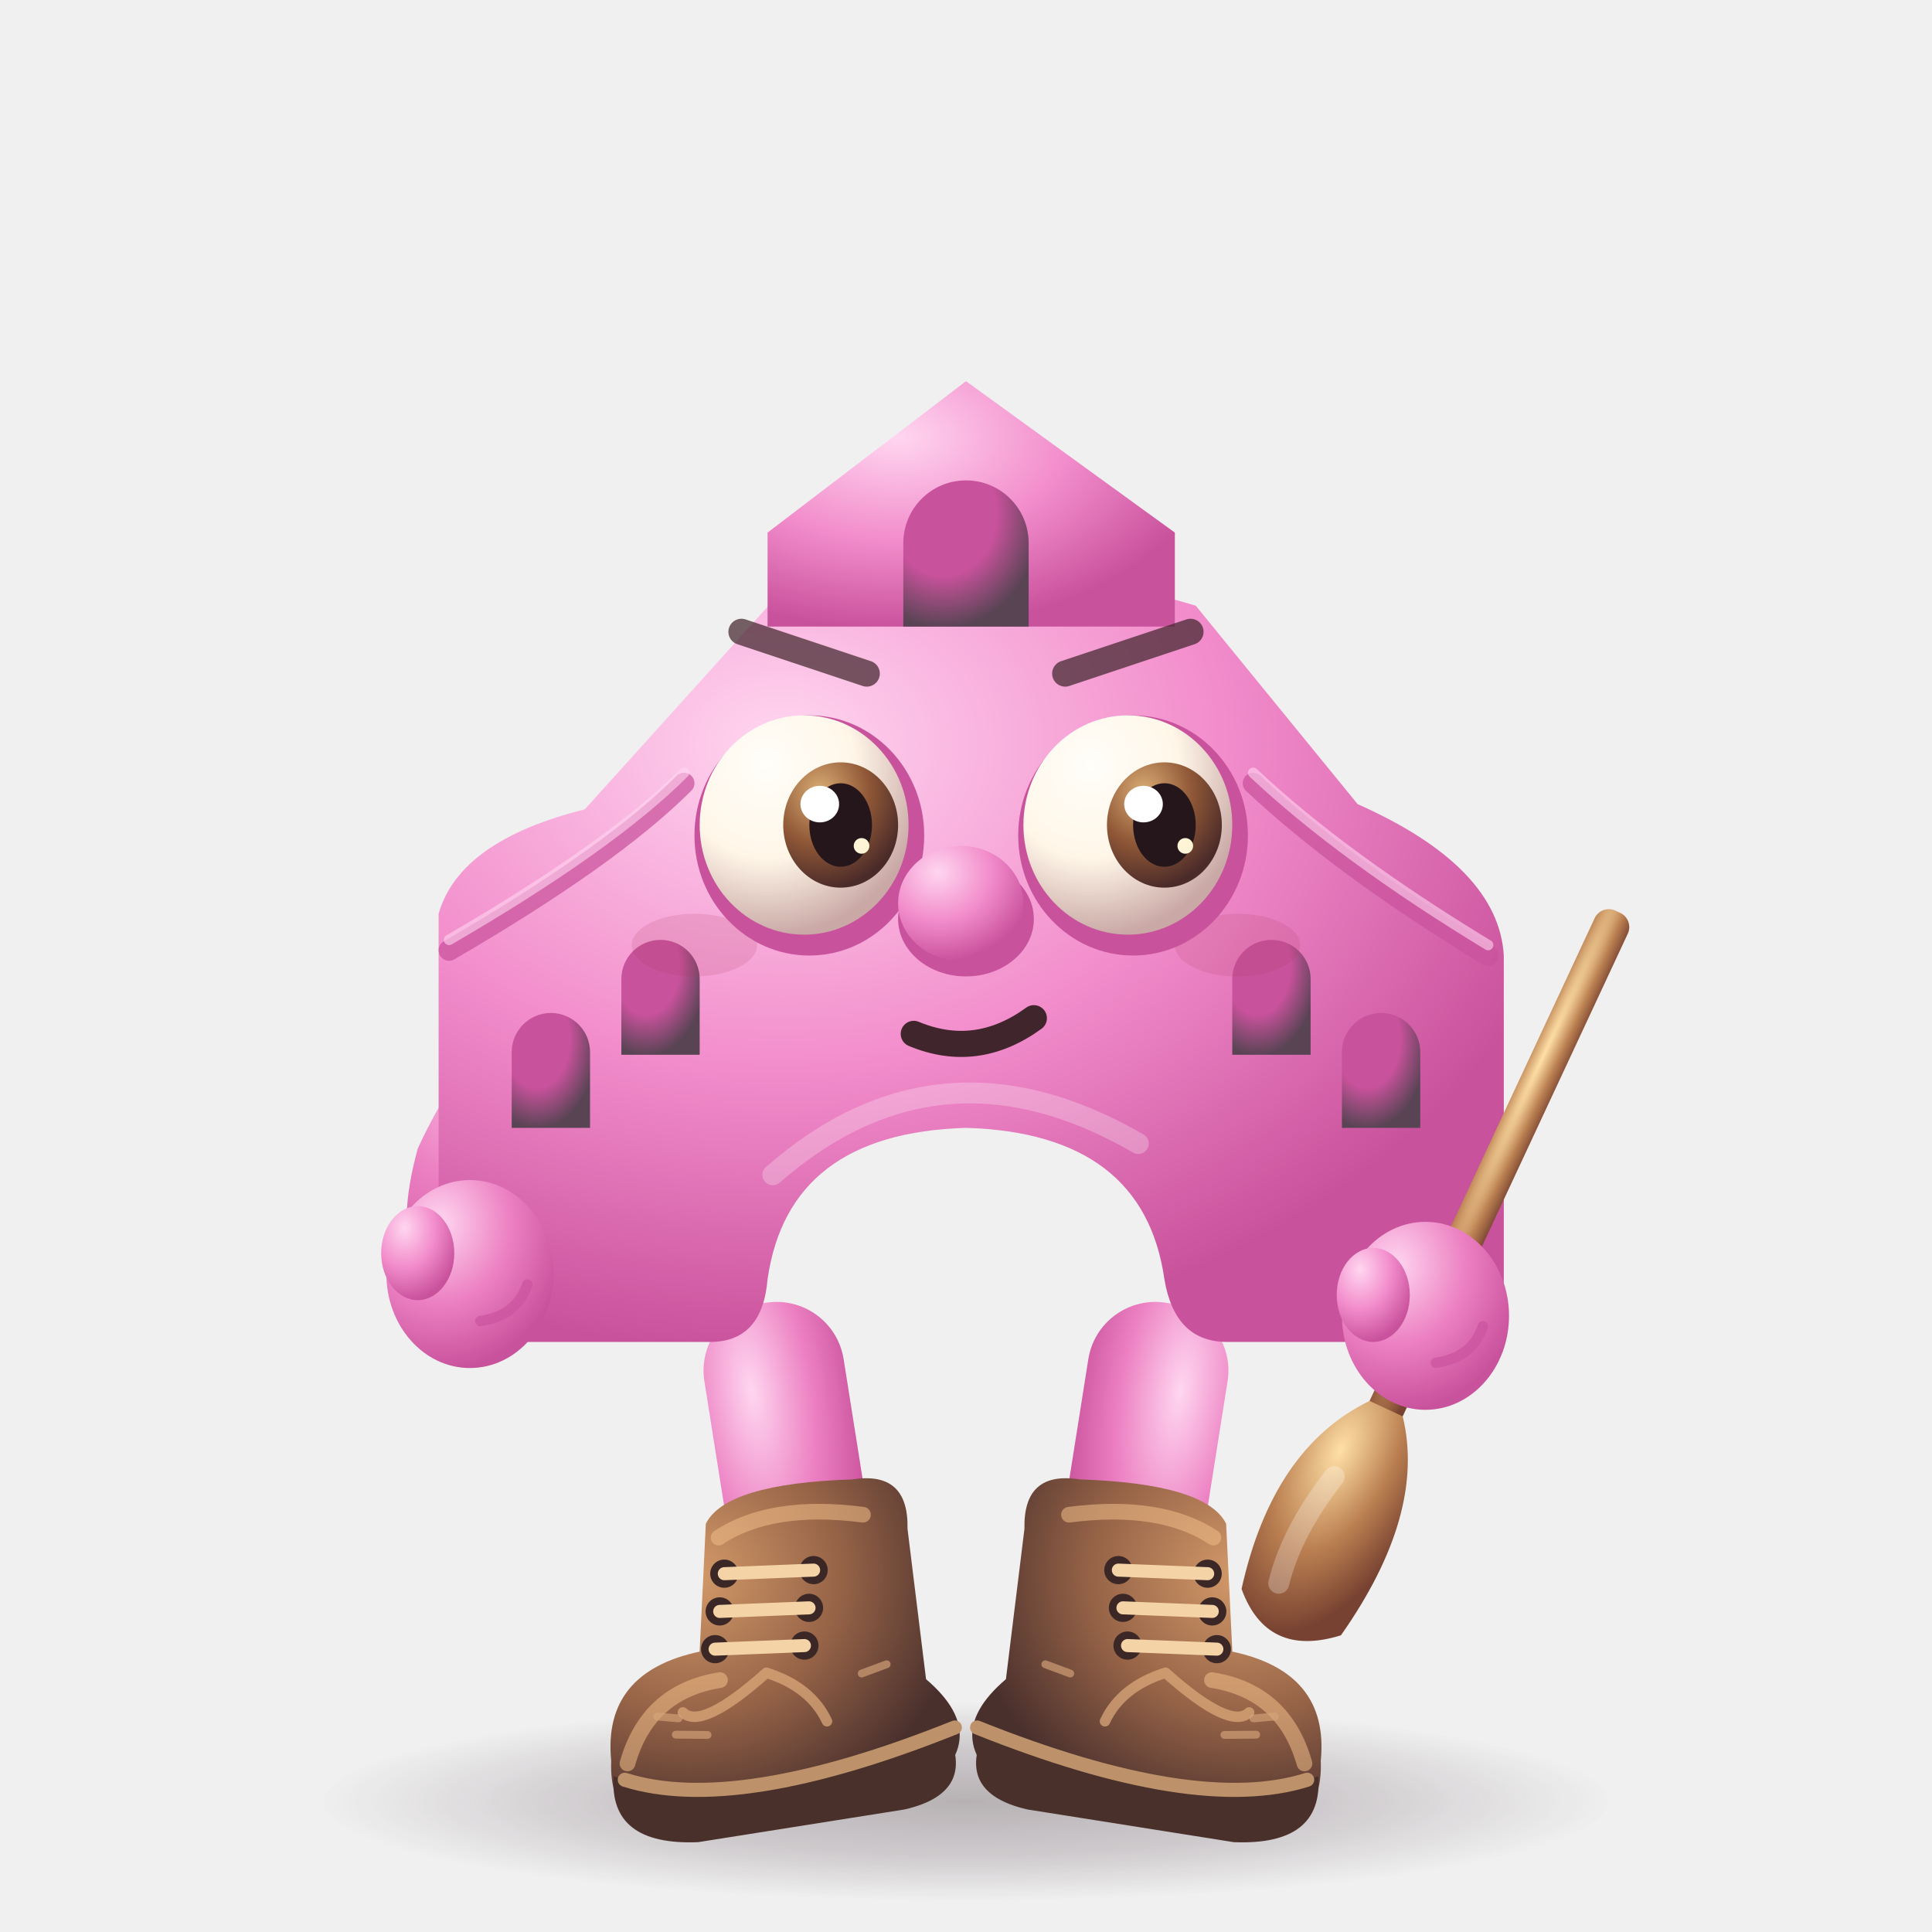
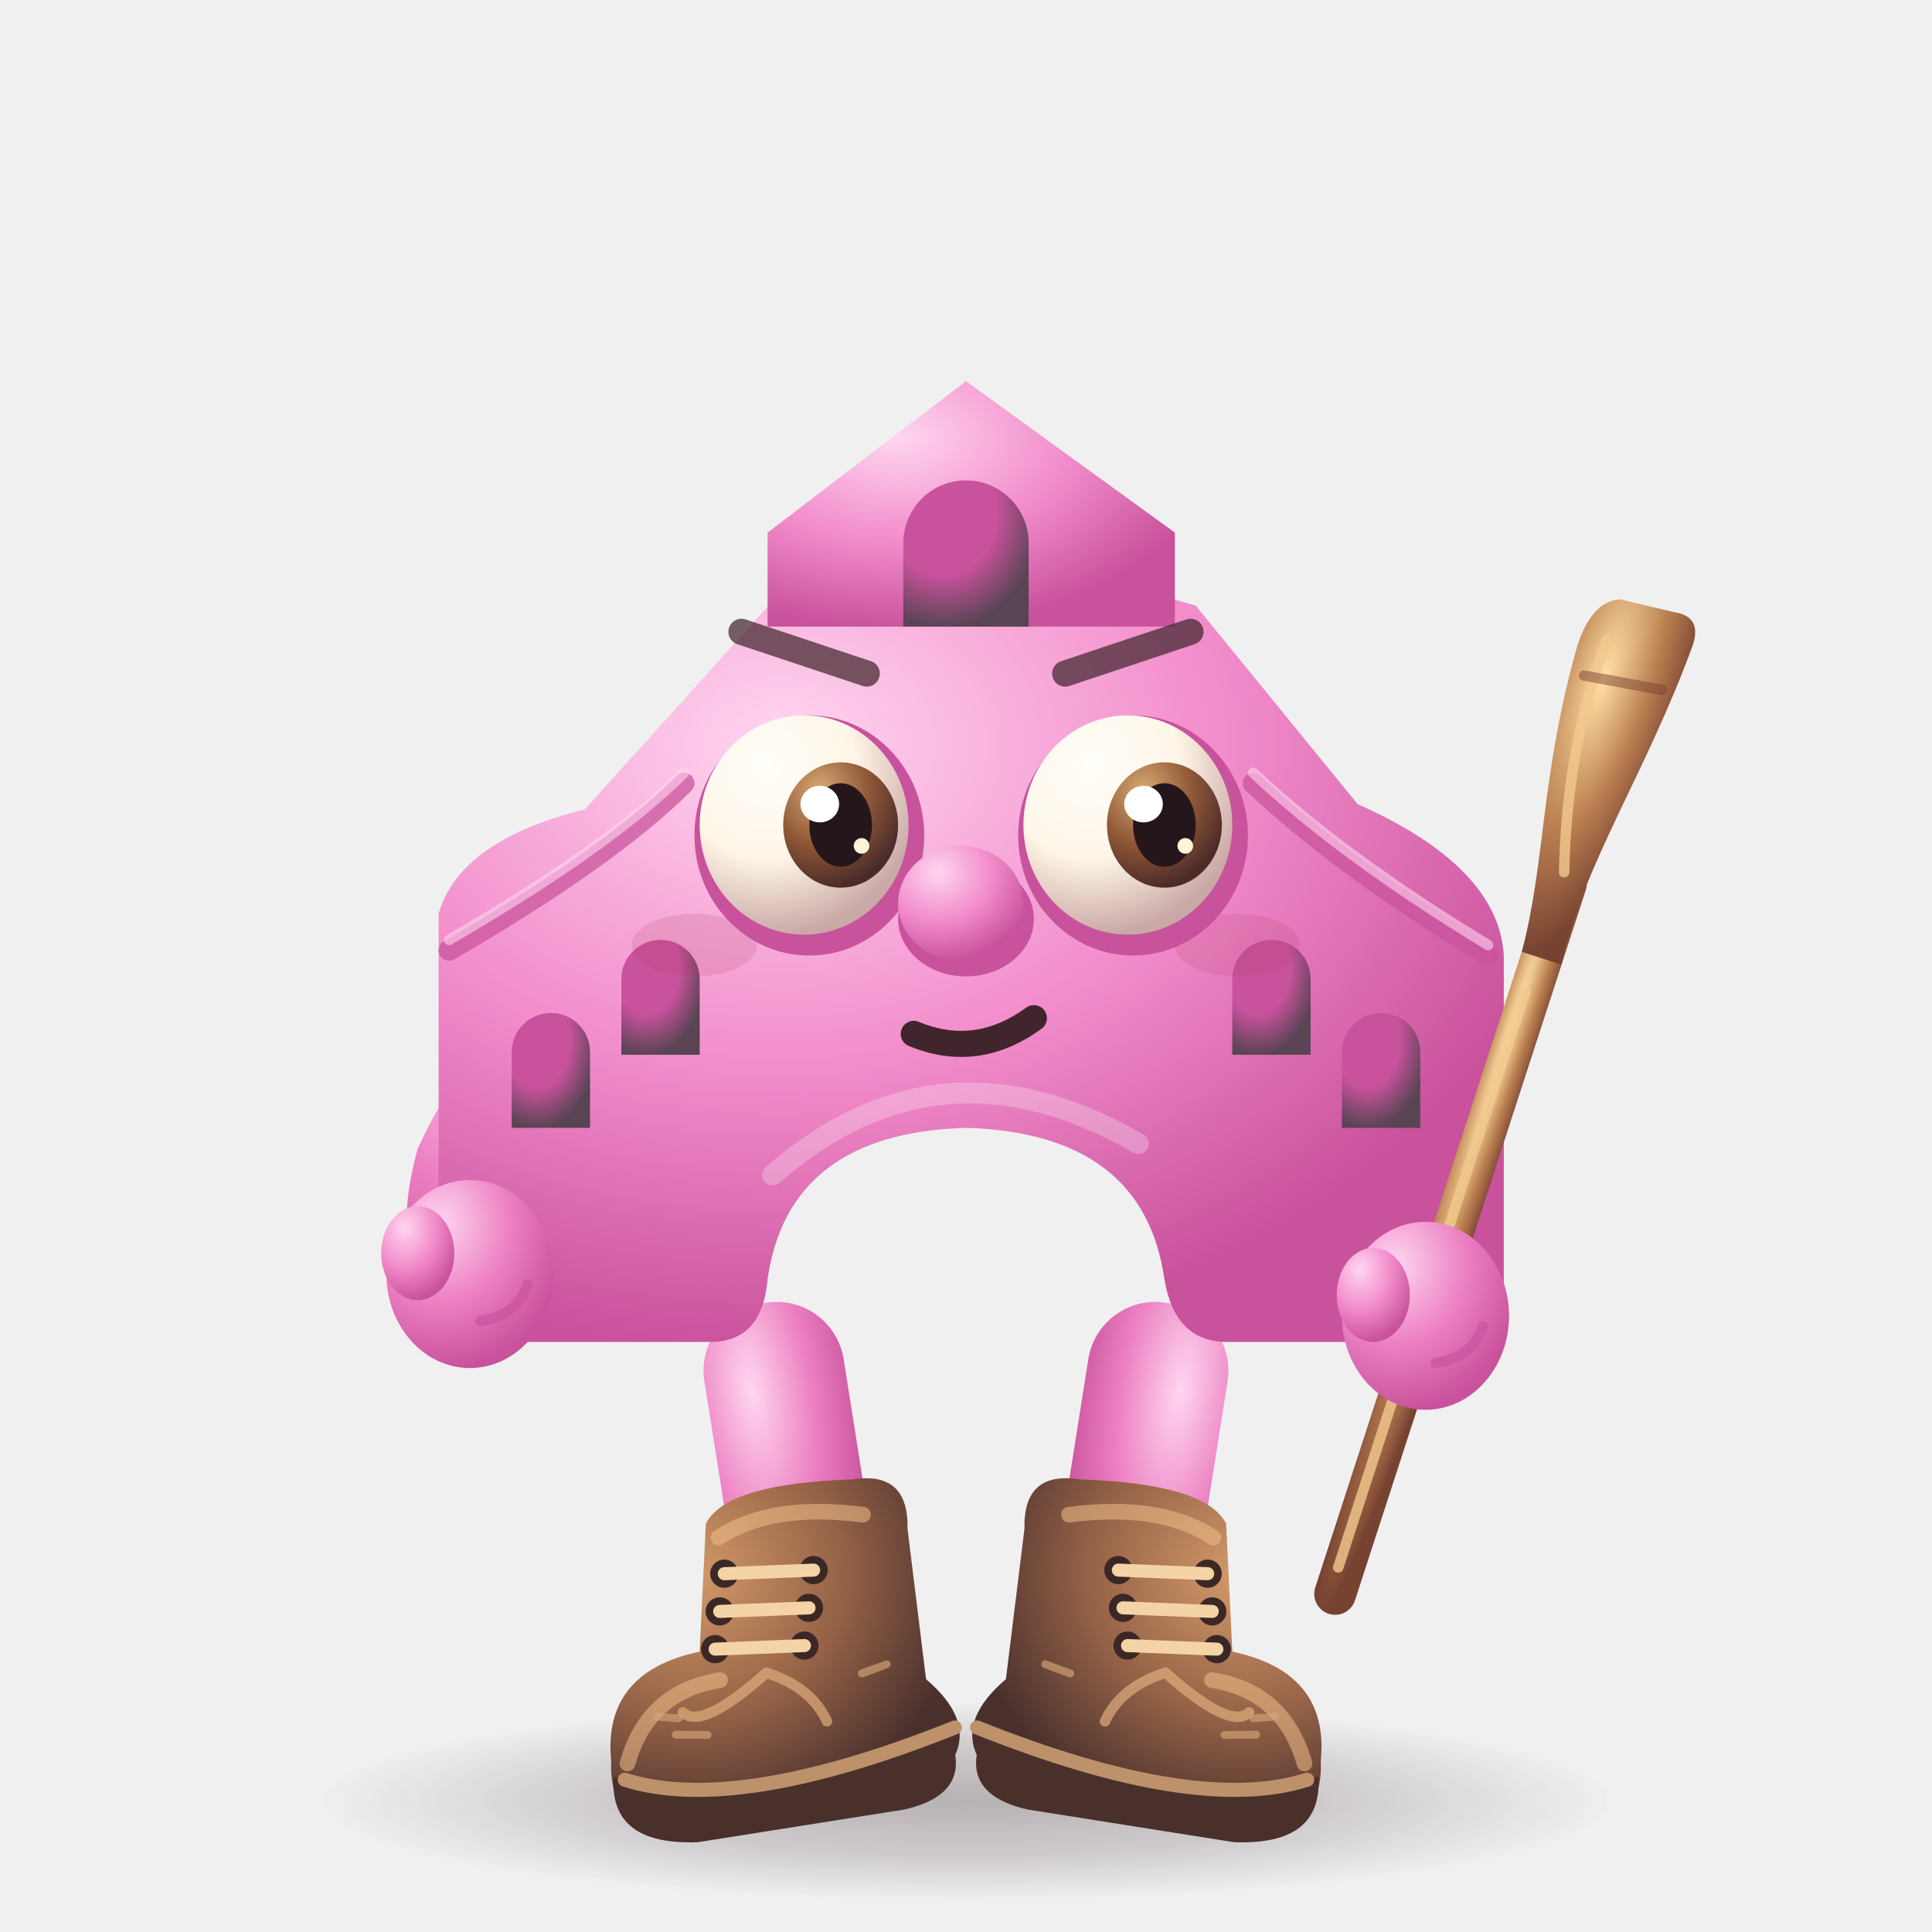
<svg xmlns="http://www.w3.org/2000/svg" viewBox="0 0 64 64" width="160" height="160" role="img" aria-label="Venice, Channels, running">
  <defs>
    <radialGradient id="sm-venice-clay" cx="32%" cy="23%" r="78%">
      <stop offset="0" stop-color="#FFD6F0" />
      <stop offset="0.54" stop-color="#F28CCB" />
      <stop offset="1" stop-color="#C9529C" />
    </radialGradient>
    <radialGradient id="sm-venice-arm" cx="32%" cy="23%" r="78%">
      <stop offset="0" stop-color="#FFD6F0" />
      <stop offset="0.54" stop-color="#EC80C2" />
      <stop offset="1" stop-color="#C9529C" />
    </radialGradient>
    <radialGradient id="sm-venice-recess" cx="32%" cy="23%" r="78%">
      <stop offset="0" stop-color="#C9529C" />
      <stop offset="0.54" stop-color="#C9529C" />
      <stop offset="1" stop-color="#594454" />
    </radialGradient>
    <radialGradient id="sm-venice-boot" cx="32%" cy="23%" r="78%">
      <stop offset="0" stop-color="#d39a69" />
      <stop offset="0.54" stop-color="#966347" />
      <stop offset="1" stop-color="#4a302d" />
    </radialGradient>
    <radialGradient id="sm-venice-wood" cx="32%" cy="23%" r="78%">
      <stop offset="0" stop-color="#ffe0a6" />
      <stop offset="0.54" stop-color="#bb8051" />
      <stop offset="1" stop-color="#774231" />
    </radialGradient>
    <radialGradient id="sm-venice-gold" cx="32%" cy="23%" r="78%">
      <stop offset="0" stop-color="#fff5bb" />
      <stop offset="0.54" stop-color="#ebba54" />
      <stop offset="1" stop-color="#aa612e" />
    </radialGradient>
    <radialGradient id="sm-venice-red" cx="32%" cy="23%" r="78%">
      <stop offset="0" stop-color="#ffb3a4" />
      <stop offset="0.54" stop-color="#e47065" />
      <stop offset="1" stop-color="#a53247" />
    </radialGradient>
    <radialGradient id="sm-venice-white" cx="32%" cy="23%" r="78%">
      <stop offset="0" stop-color="#fffef9" />
      <stop offset="0.54" stop-color="#fff6e8" />
      <stop offset="1" stop-color="#c9a8a5" />
    </radialGradient>
    <radialGradient id="sm-venice-iris" cx="32%" cy="23%" r="78%">
      <stop offset="0" stop-color="#d9ab73" />
      <stop offset="0.54" stop-color="#905837" />
      <stop offset="1" stop-color="#4b2b29" />
    </radialGradient>
    <radialGradient id="sm-venice-floor">
      <stop stop-color="#38252e" stop-opacity=".31" />
      <stop offset=".55" stop-color="#483442" stop-opacity=".2" />
      <stop offset="1" stop-color="#483442" stop-opacity="0" />
    </radialGradient>
  </defs>
  <g transform="scale(0.17297) translate(35 0)">
    <ellipse cx="150" cy="345" rx="123" ry="19" fill="url(#sm-venice-floor)" />
    <g transform="translate(119 302) rotate(-9) scale(1 1)">
      <rect x="-13" y="-53" width="27" height="71" rx="13" fill="url(#sm-venice-arm)" />
      <path d="M-17-13Q-12-20 12-17Q23-17 21-6L20 23Q32 37 14 45H-27Q-45 44-42 29Q-41 12-22 11Z" fill="url(#sm-venice-boot)" />
      <path d="M-42 32Q-24 42 22 32Q27 46 12 47H-28Q-45 45-42 32Z" fill="#49302b" />
      <path d="M-40 33Q-20 43 24 33" fill="none" stroke="#bd9169" stroke-width="2.7" stroke-linecap="round" stroke-linejoin="round" />
      <path d="M-39 30Q-33 17-19 17M-15-10Q-4-15 13-10" fill="none" stroke="#f1bd89" stroke-width="3" opacity="0.55" stroke-linecap="round" stroke-linejoin="round" />
      <ellipse cx="-15" cy="-3" rx="2.7" ry="2.7" fill="#3b2826" />
      <ellipse cx="2" cy="-1" rx="2.7" ry="2.7" fill="#3b2826" />
      <path d="M-15 -3l17 2" fill="none" stroke="#f4d3a6" stroke-width="2.5" stroke-linecap="round" stroke-linejoin="round" />
      <ellipse cx="-17" cy="4" rx="2.7" ry="2.7" fill="#3b2826" />
      <ellipse cx="0" cy="6" rx="2.7" ry="2.7" fill="#3b2826" />
      <path d="M-17 4l17 2" fill="none" stroke="#f4d3a6" stroke-width="2.5" stroke-linecap="round" stroke-linejoin="round" />
      <ellipse cx="-19" cy="11" rx="2.7" ry="2.7" fill="#3b2826" />
      <ellipse cx="-2" cy="13" rx="2.7" ry="2.7" fill="#3b2826" />
      <path d="M-19 11l17 2" fill="none" stroke="#f4d3a6" stroke-width="2.5" stroke-linecap="round" stroke-linejoin="round" />
      <path d="M-10 17q-14 9-17 5M-10 17q8 4 10 11" fill="none" stroke="#dfad7d" stroke-width="2" opacity="0.7" stroke-linecap="round" stroke-linejoin="round" />
      <path d="M-29 26l6 1m-9-5l4 1m36-3l5-1" fill="none" stroke="#d5a47a" stroke-width="1.5" opacity="0.65" stroke-linecap="round" stroke-linejoin="round" />
    </g>
    <g transform="translate(181 302) rotate(9) scale(-1 1)">
      <rect x="-13" y="-53" width="27" height="71" rx="13" fill="url(#sm-venice-arm)" />
      <path d="M-17-13Q-12-20 12-17Q23-17 21-6L20 23Q32 37 14 45H-27Q-45 44-42 29Q-41 12-22 11Z" fill="url(#sm-venice-boot)" />
      <path d="M-42 32Q-24 42 22 32Q27 46 12 47H-28Q-45 45-42 32Z" fill="#49302b" />
      <path d="M-40 33Q-20 43 24 33" fill="none" stroke="#bd9169" stroke-width="2.7" stroke-linecap="round" stroke-linejoin="round" />
      <path d="M-39 30Q-33 17-19 17M-15-10Q-4-15 13-10" fill="none" stroke="#f1bd89" stroke-width="3" opacity="0.55" stroke-linecap="round" stroke-linejoin="round" />
      <ellipse cx="-15" cy="-3" rx="2.7" ry="2.7" fill="#3b2826" />
      <ellipse cx="2" cy="-1" rx="2.7" ry="2.7" fill="#3b2826" />
      <path d="M-15 -3l17 2" fill="none" stroke="#f4d3a6" stroke-width="2.5" stroke-linecap="round" stroke-linejoin="round" />
      <ellipse cx="-17" cy="4" rx="2.7" ry="2.7" fill="#3b2826" />
      <ellipse cx="0" cy="6" rx="2.7" ry="2.7" fill="#3b2826" />
      <path d="M-17 4l17 2" fill="none" stroke="#f4d3a6" stroke-width="2.5" stroke-linecap="round" stroke-linejoin="round" />
      <ellipse cx="-19" cy="11" rx="2.7" ry="2.7" fill="#3b2826" />
      <ellipse cx="-2" cy="13" rx="2.7" ry="2.7" fill="#3b2826" />
      <path d="M-19 11l17 2" fill="none" stroke="#f4d3a6" stroke-width="2.5" stroke-linecap="round" stroke-linejoin="round" />
      <path d="M-10 17q-14 9-17 5M-10 17q8 4 10 11" fill="none" stroke="#dfad7d" stroke-width="2" opacity="0.7" stroke-linecap="round" stroke-linejoin="round" />
      <path d="M-29 26l6 1m-9-5l4 1m36-3l5-1" fill="none" stroke="#d5a47a" stroke-width="1.5" opacity="0.65" stroke-linecap="round" stroke-linejoin="round" />
    </g>
    <path d="M111 187Q65 176 45 220Q37 249 59 254Q76 247 76 225L110 211Z" fill="url(#sm-venice-arm)" />
    <path d="M207 183Q238 183 250 239L232 254Q219 209 204 222Z" fill="url(#sm-venice-arm)" />
    <path d="M49 244V175Q53 161 77 155L114 114Q147 102 194 116L225 154Q252 166 253 183V245Q253 257 242 257H200Q190 257 188 245Q184 217 150 216Q116 217 112 245Q111 257 101 257H61Q49 257 49 244Z" fill="url(#sm-venice-clay)" />
    <path d="M112 102L150 73L190 102V120H112Z" fill="url(#sm-venice-clay)" />
    <path d="M138 120v-16a12 12 0 0 1 24 0v16Z" fill="url(#sm-venice-recess)" />
    <path d="M51 182Q82 164 96 150M205 150Q222 166 250 183" fill="none" stroke="#C9529C" stroke-width="4" opacity="0.73" stroke-linecap="round" stroke-linejoin="round" />
    <g transform="translate(0 -2)">
      <path d="M51 182Q82 164 96 150M205 150Q222 166 250 183" fill="none" stroke="#FFD6F0" stroke-width="2" opacity="0.6" stroke-linecap="round" stroke-linejoin="round" />
    </g>
    <path d="M63 216v-14.5a7.5 7.5 0 0 1 15 0v14.5Z" fill="url(#sm-venice-recess)" />
    <path d="M84 202v-14.5a7.5 7.5 0 0 1 15 0v14.5Z" fill="url(#sm-venice-recess)" />
    <path d="M201 202v-14.5a7.5 7.5 0 0 1 15 0v14.5Z" fill="url(#sm-venice-recess)" />
    <path d="M222 216v-14.5a7.5 7.5 0 0 1 15 0v14.5Z" fill="url(#sm-venice-recess)" />
    <path d="M113 225Q145 197 183 219" fill="none" stroke="white" stroke-width="4" opacity="0.26" stroke-linecap="round" stroke-linejoin="round" />
    <ellipse cx="55" cy="244" rx="16" ry="18" fill="url(#sm-venice-arm)" />
    <ellipse cx="45" cy="240" rx="7" ry="9" fill="url(#sm-venice-clay)" />
    <path d="M57 253q7 -1 9 -7" fill="none" stroke="#C9529C" stroke-width="2" opacity="0.65" stroke-linecap="round" stroke-linejoin="round" />
    <g transform="translate(150 158)">
      <ellipse cx="-52" cy="23" rx="12" ry="6" fill="#a63655" opacity=".15" />
      <ellipse cx="52" cy="23" rx="12" ry="6" fill="#a63655" opacity=".15" />
      <g>
        <g transform="translate(-31 0)">
          <path d="M-12 -37L12 -29" fill="none" stroke="#41252C" stroke-width="5" opacity="0.72" stroke-linecap="round" stroke-linejoin="round" />
          <ellipse cx="1" cy="2" rx="22" ry="23" fill="#C9529C" />
          <ellipse cx="0" cy="0" rx="20" ry="21" fill="url(#sm-venice-white)" />
          <ellipse cx="7" cy="0" rx="11" ry="12" fill="url(#sm-venice-iris)" />
          <ellipse cx="7" cy="0" rx="6" ry="8" fill="#25161c" />
          <ellipse cx="3" cy="-4" rx="3.7" ry="3.5" fill="white" />
          <ellipse cx="11" cy="4" rx="1.5" ry="1.5" fill="#fff4d5" />
        </g>
        <g transform="translate(31 0)">
          <path d="M-12 -29L12 -37" fill="none" stroke="#41252C" stroke-width="5" opacity="0.72" stroke-linecap="round" stroke-linejoin="round" />
          <ellipse cx="1" cy="2" rx="22" ry="23" fill="#C9529C" />
          <ellipse cx="0" cy="0" rx="20" ry="21" fill="url(#sm-venice-white)" />
          <ellipse cx="7" cy="0" rx="11" ry="12" fill="url(#sm-venice-iris)" />
          <ellipse cx="7" cy="0" rx="6" ry="8" fill="#25161c" />
          <ellipse cx="3" cy="-4" rx="3.7" ry="3.5" fill="white" />
          <ellipse cx="11" cy="4" rx="1.5" ry="1.5" fill="#fff4d5" />
        </g>
      </g>
      <ellipse cx="0" cy="18" rx="13" ry="11" fill="#C9529C" />
      <ellipse cx="-1" cy="15" rx="12" ry="11" fill="url(#sm-venice-clay)" />
      <path d="M-10 40Q2 45 13 37" fill="none" stroke="#41252C" stroke-width="5" stroke-linecap="round" stroke-linejoin="round" />
    </g>
-     <g transform="rotate(25 241 246)">
-       <rect x="238" y="167" width="7" height="133" rx="3" fill="url(#sm-venice-wood)" />
-       <path d="M238 272Q225 288 231 315Q241 325 252 315Q257 287 245 272Z" fill="url(#sm-venice-wood)" />
-       <path d="M238 288Q235 301 237 311" fill="none" stroke="white" stroke-width="4" opacity="0.26" stroke-linecap="round" stroke-linejoin="round" />
+     <g transform="rotate(18 238 252)">
+       <rect x="234" y="161" width="8" height="151" rx="4" fill="url(#sm-venice-wood)" />
+       <path d="M234 180C233 162 227 147 226 121Q226 112 231 110L243 109Q247 109 247 114C246 141 240 160 242 180Z" fill="url(#sm-venice-wood)" />
+       <path d="M231 118Q230 140 237 163M237 187V303" fill="none" stroke="#f2c98e" stroke-width="2" opacity="0.8" stroke-linecap="round" stroke-linejoin="round" />
+       <path d="M229 126L244 124" fill="none" stroke="#774231" stroke-width="2" opacity="0.5" stroke-linecap="round" stroke-linejoin="round" />
    </g>
    <ellipse cx="238" cy="252" rx="16" ry="18" fill="url(#sm-venice-arm)" />
    <ellipse cx="228" cy="248" rx="7" ry="9" fill="url(#sm-venice-clay)" />
    <path d="M240 261q7 -1 9 -7" fill="none" stroke="#C9529C" stroke-width="2" opacity="0.65" stroke-linecap="round" stroke-linejoin="round" />
  </g>
</svg>
